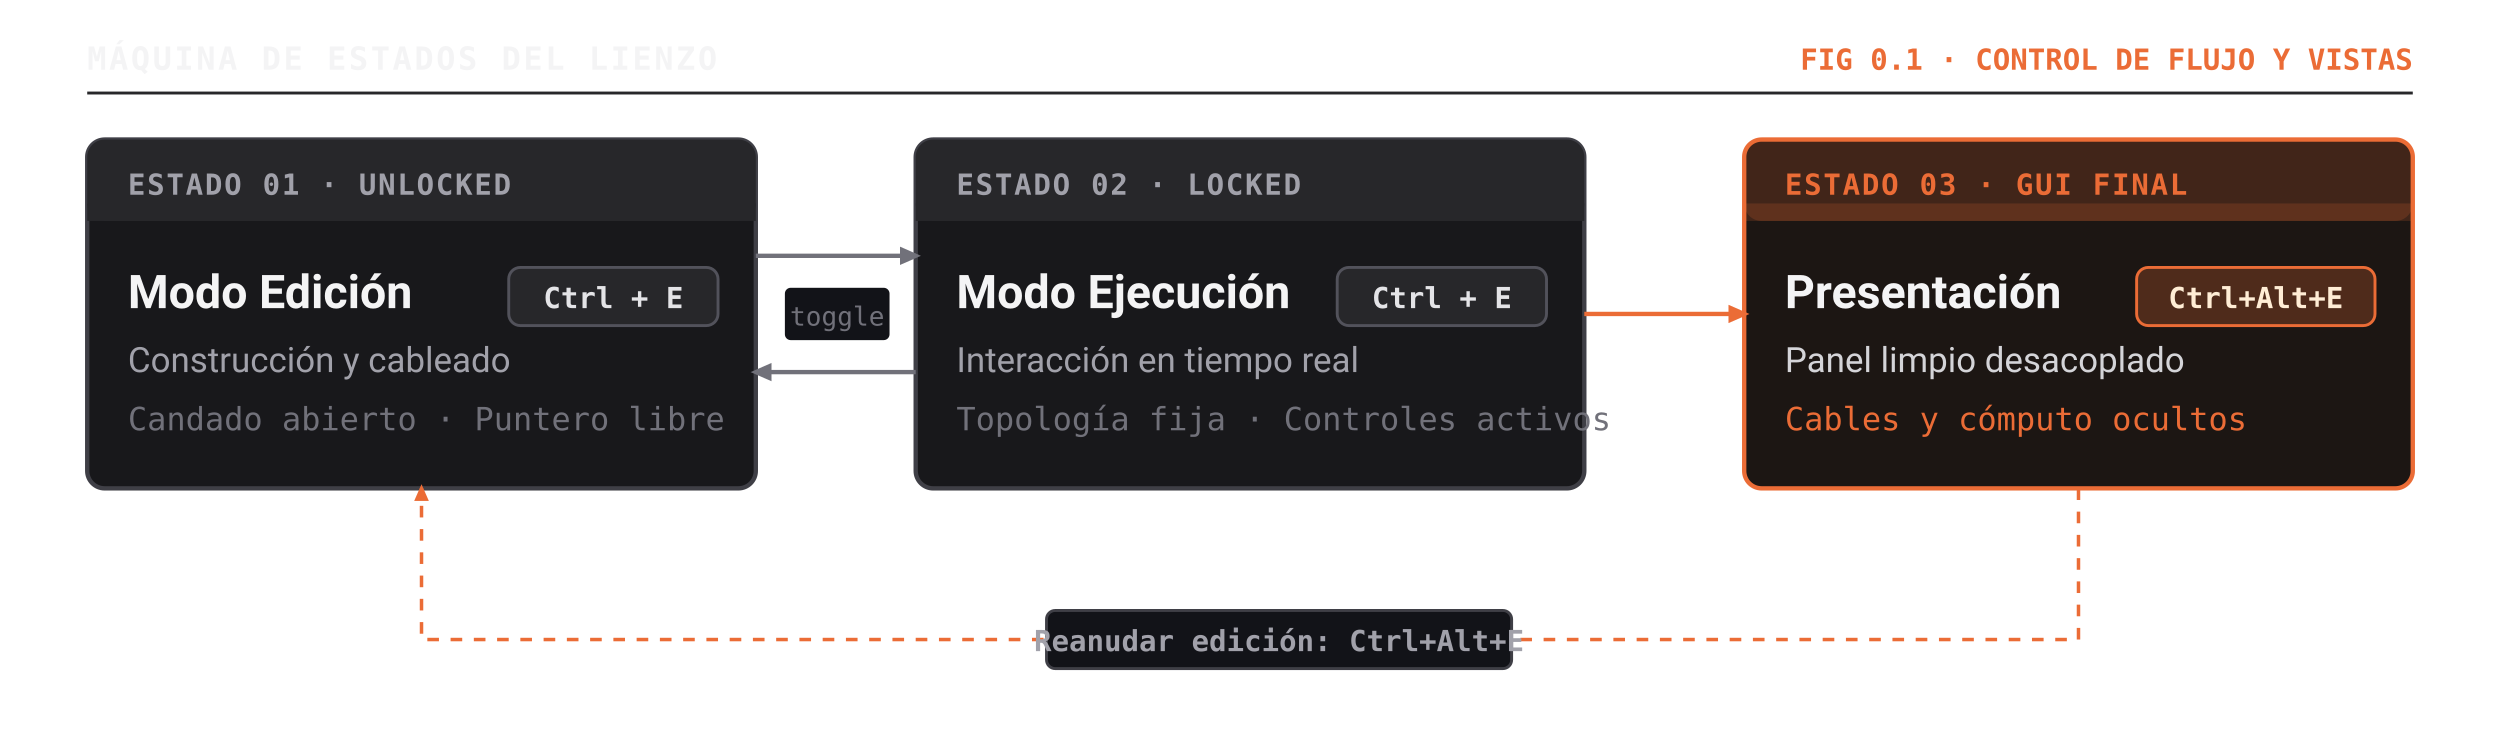
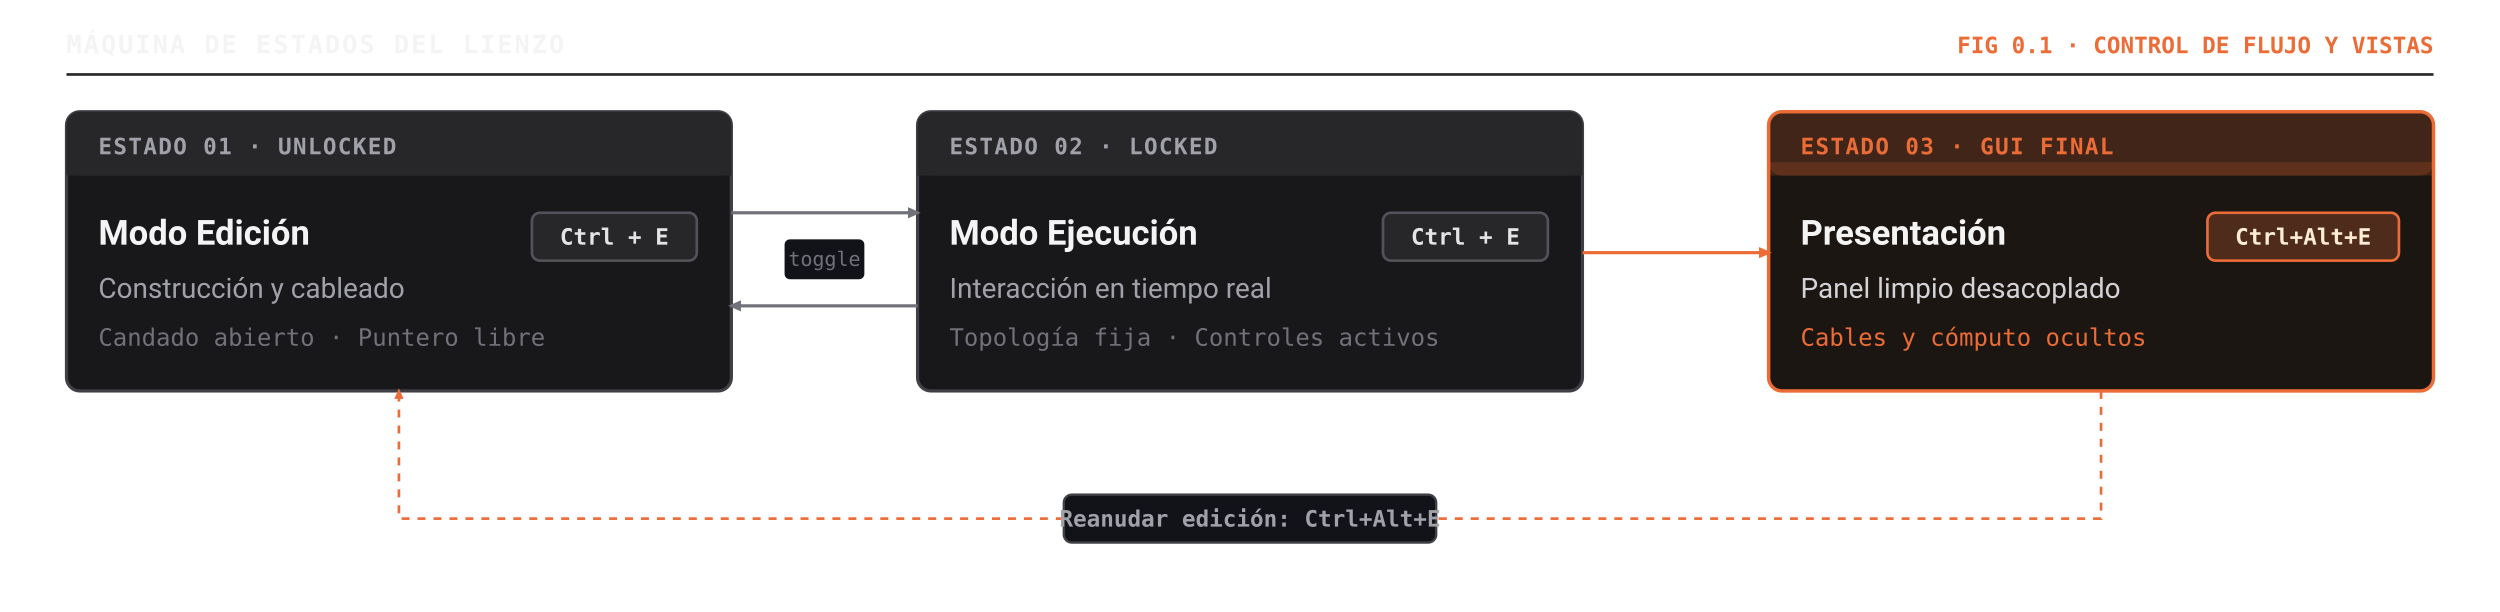
- <svg xmlns="http://www.w3.org/2000/svg" viewBox="0 0 860 260" style="background: #121318; font-family: -apple-system, BlinkMacSystemFont, 'Segoe UI', Roboto, sans-serif;">
+ <svg xmlns="http://www.w3.org/2000/svg" viewBox="0 0 940 230" style="background: #121318; font-family: -apple-system, BlinkMacSystemFont, 'Segoe UI', Roboto, sans-serif; border-radius: 6px; border: 1px solid #27272a;">
  <defs>
-     <marker id="arr-neutral" viewBox="0 0 10 10" refX="6" refY="5" markerWidth="6" markerHeight="6" orient="auto-start-reverse">
+     <marker id="arr-neutral" viewBox="0 0 10 10" refX="6" refY="5" markerWidth="5" markerHeight="5" orient="auto-start-reverse">
      <path d="M 0 1.5 L 8 5 L 0 8.5 z" fill="#71717a" />
    </marker>
-     <marker id="arr-accent" viewBox="0 0 10 10" refX="6" refY="5" markerWidth="6" markerHeight="6" orient="auto-start-reverse">
+     <marker id="arr-accent" viewBox="0 0 10 10" refX="6" refY="5" markerWidth="5" markerHeight="5" orient="auto-start-reverse">
      <path d="M 0 1.5 L 8 5 L 0 8.5 z" fill="#eb6c36" />
    </marker>
  </defs>
-   <text x="30" y="24" fill="#f4f4f5" font-family="ui-monospace, monospace" font-size="11" font-weight="700" letter-spacing="0.08em">MÁQUINA DE ESTADOS DEL LIENZO</text>
-   <text x="830" y="24" fill="#eb6c36" font-family="ui-monospace, monospace" font-size="10" font-weight="700" text-anchor="end">FIG 0.1 · CONTROL DE FLUJO Y VISTAS</text>
-   <line x1="30" y1="32" x2="830" y2="32" stroke="#27272a" stroke-width="1" />
-   <g transform="translate(30, 48)">
-     <rect width="230" height="120" rx="6" fill="#18181b" stroke="#3f3f46" stroke-width="1.5" />
-     <rect width="230" height="28" rx="6" fill="#27272a" />
-     <rect y="22" width="230" height="6" fill="#27272a" />
-     <text x="14" y="19" fill="#a1a1aa" font-family="ui-monospace, monospace" font-size="10" font-weight="700" letter-spacing="0.06em">ESTADO 01 · UNLOCKED</text>
-     <text x="14" y="58" fill="#f4f4f5" font-size="16" font-weight="700">Modo Edición</text>
-     <text x="14" y="80" fill="#a1a1aa" font-size="12">Construcción y cableado</text>
-     <text x="14" y="100" fill="#71717a" font-family="ui-monospace, monospace" font-size="11">Candado abierto · Puntero libre</text>
-     <rect x="145" y="44" width="72" height="20" rx="4" fill="#27272a" stroke="#52525b" stroke-width="1" />
-     <text x="181" y="58" fill="#e4e4e7" font-family="ui-monospace, monospace" font-size="10" font-weight="600" text-anchor="middle">Ctrl + E</text>
+   <text x="25" y="20" fill="#f4f4f5" font-family="ui-monospace, monospace" font-size="9.5" font-weight="700" letter-spacing="0.08em">MÁQUINA DE ESTADOS DEL LIENZO</text>
+   <text x="915" y="20" fill="#eb6c36" font-family="ui-monospace, monospace" font-size="8.5" font-weight="700" text-anchor="end">FIG 0.1 · CONTROL DE FLUJO Y VISTAS</text>
+   <line x1="25" y1="28" x2="915" y2="28" stroke="#27272a" stroke-width="1" />
+   <g transform="translate(25, 42)">
+     <rect width="250" height="105" rx="5" fill="#18181b" stroke="#3f3f46" stroke-width="1.2" />
+     <rect width="250" height="24" rx="5" fill="#27272a" />
+     <rect y="19" width="250" height="5" fill="#27272a" />
+     <text x="12" y="16" fill="#a1a1aa" font-family="ui-monospace, monospace" font-size="8.5" font-weight="700" letter-spacing="0.06em">ESTADO 01 · UNLOCKED</text>
+     <text x="12" y="50" fill="#f4f4f5" font-size="13" font-weight="600">Modo Edición</text>
+     <text x="12" y="70" fill="#a1a1aa" font-size="10.5">Construcción y cableado</text>
+     <text x="12" y="88" fill="#71717a" font-family="ui-monospace, monospace" font-size="9">Candado abierto · Puntero libre</text>
+     <rect x="175" y="38" width="62" height="18" rx="3" fill="#27272a" stroke="#52525b" stroke-width="1" />
+     <text x="206" y="50" fill="#e4e4e7" font-family="ui-monospace, monospace" font-size="8.5" font-weight="600" text-anchor="middle">Ctrl + E</text>
  </g>
-   <g transform="translate(315, 48)">
-     <rect width="230" height="120" rx="6" fill="#18181b" stroke="#3f3f46" stroke-width="1.5" />
-     <rect width="230" height="28" rx="6" fill="#27272a" />
-     <rect y="22" width="230" height="6" fill="#27272a" />
-     <text x="14" y="19" fill="#a1a1aa" font-family="ui-monospace, monospace" font-size="10" font-weight="700" letter-spacing="0.06em">ESTADO 02 · LOCKED</text>
-     <text x="14" y="58" fill="#f4f4f5" font-size="16" font-weight="700">Modo Ejecución</text>
-     <text x="14" y="80" fill="#a1a1aa" font-size="12">Interacción en tiempo real</text>
-     <text x="14" y="100" fill="#71717a" font-family="ui-monospace, monospace" font-size="11">Topología fija · Controles activos</text>
-     <rect x="145" y="44" width="72" height="20" rx="4" fill="#27272a" stroke="#52525b" stroke-width="1" />
-     <text x="181" y="58" fill="#e4e4e7" font-family="ui-monospace, monospace" font-size="10" font-weight="600" text-anchor="middle">Ctrl + E</text>
+   <g transform="translate(345, 42)">
+     <rect width="250" height="105" rx="5" fill="#18181b" stroke="#3f3f46" stroke-width="1.2" />
+     <rect width="250" height="24" rx="5" fill="#27272a" />
+     <rect y="19" width="250" height="5" fill="#27272a" />
+     <text x="12" y="16" fill="#a1a1aa" font-family="ui-monospace, monospace" font-size="8.5" font-weight="700" letter-spacing="0.06em">ESTADO 02 · LOCKED</text>
+     <text x="12" y="50" fill="#f4f4f5" font-size="13" font-weight="600">Modo Ejecución</text>
+     <text x="12" y="70" fill="#a1a1aa" font-size="10.5">Interacción en tiempo real</text>
+     <text x="12" y="88" fill="#71717a" font-family="ui-monospace, monospace" font-size="9">Topología fija · Controles activos</text>
+     <rect x="175" y="38" width="62" height="18" rx="3" fill="#27272a" stroke="#52525b" stroke-width="1" />
+     <text x="206" y="50" fill="#e4e4e7" font-family="ui-monospace, monospace" font-size="8.5" font-weight="600" text-anchor="middle">Ctrl + E</text>
  </g>
-   <g transform="translate(600, 48)">
-     <rect width="230" height="120" rx="6" fill="#1c1613" stroke="#eb6c36" stroke-width="1.5" />
-     <rect width="230" height="28" rx="6" fill="rgba(235, 108, 54, 0.18)" />
-     <rect y="22" width="230" height="6" fill="rgba(235, 108, 54, 0.18)" />
-     <text x="14" y="19" fill="#eb6c36" font-family="ui-monospace, monospace" font-size="10" font-weight="700" letter-spacing="0.06em">ESTADO 03 · GUI FINAL</text>
-     <text x="14" y="58" fill="#f4f4f5" font-size="16" font-weight="700">Presentación</text>
-     <text x="14" y="80" fill="#d4d4d8" font-size="12">Panel limpio desacoplado</text>
-     <text x="14" y="100" fill="#eb6c36" font-family="ui-monospace, monospace" font-size="11">Cables y cómputo ocultos</text>
-     <rect x="135" y="44" width="82" height="20" rx="4" fill="rgba(235, 108, 54, 0.25)" stroke="#eb6c36" stroke-width="1" />
-     <text x="176" y="58" fill="#ffedd5" font-family="ui-monospace, monospace" font-size="10" font-weight="700" text-anchor="middle">Ctrl+Alt+E</text>
+   <g transform="translate(665, 42)">
+     <rect width="250" height="105" rx="5" fill="#1c1613" stroke="#eb6c36" stroke-width="1.3" />
+     <rect width="250" height="24" rx="5" fill="rgba(235, 108, 54, 0.18)" />
+     <rect y="19" width="250" height="5" fill="rgba(235, 108, 54, 0.18)" />
+     <text x="12" y="16" fill="#eb6c36" font-family="ui-monospace, monospace" font-size="8.5" font-weight="700" letter-spacing="0.06em">ESTADO 03 · GUI FINAL</text>
+     <text x="12" y="50" fill="#f4f4f5" font-size="13" font-weight="600">Presentación</text>
+     <text x="12" y="70" fill="#d4d4d8" font-size="10.5">Panel limpio desacoplado</text>
+     <text x="12" y="88" fill="#eb6c36" font-family="ui-monospace, monospace" font-size="9">Cables y cómputo ocultos</text>
+     <rect x="165" y="38" width="72" height="18" rx="3" fill="rgba(235, 108, 54, 0.25)" stroke="#eb6c36" stroke-width="1" />
+     <text x="201" y="50" fill="#ffedd5" font-family="ui-monospace, monospace" font-size="8.5" font-weight="700" text-anchor="middle">Ctrl+Alt+E</text>
  </g>
-   <path d="M 260 88 L 315 88" fill="none" stroke="#71717a" stroke-width="1.5" marker-end="url(#arr-neutral)" />
-   <path d="M 315 128 L 260 128" fill="none" stroke="#71717a" stroke-width="1.5" marker-end="url(#arr-neutral)" />
-   <path d="M 545 108 L 600 108" fill="none" stroke="#eb6c36" stroke-width="1.5" marker-end="url(#arr-accent)" />
-   <path d="M 715 168 L 715 220 L 145 220 L 145 168" fill="none" stroke="#eb6c36" stroke-dasharray="4,4" stroke-width="1.2" marker-end="url(#arr-accent)" />
-   <rect x="360" y="210" width="160" height="20" rx="3" fill="#121318" stroke="#3f3f46" stroke-width="1" />
-   <text x="440" y="224" fill="#a1a1aa" font-family="ui-monospace, monospace" font-size="10" font-weight="600" text-anchor="middle">Reanudar edición: Ctrl+Alt+E</text>
-   <rect x="270" y="99" width="36" height="18" rx="2" fill="#121318" />
-   <text x="288" y="112" fill="#71717a" font-family="ui-monospace, monospace" font-size="9" text-anchor="middle">toggle</text>
+   <path d="M 275 80 L 345 80" fill="none" stroke="#71717a" stroke-width="1.2" marker-end="url(#arr-neutral)" />
+   <path d="M 345 115 L 275 115" fill="none" stroke="#71717a" stroke-width="1.2" marker-end="url(#arr-neutral)" />
+   <path d="M 595 95 L 665 95" fill="none" stroke="#eb6c36" stroke-width="1.2" marker-end="url(#arr-accent)" />
+   <path d="M 790 147 L 790 195 L 150 195 L 150 147" fill="none" stroke="#eb6c36" stroke-dasharray="3,3" stroke-width="1" marker-end="url(#arr-accent)" />
+   <rect x="400" y="186" width="140" height="18" rx="3" fill="#121318" stroke="#3f3f46" stroke-width="0.9" />
+   <text x="470" y="198" fill="#a1a1aa" font-family="ui-monospace, monospace" font-size="8.5" font-weight="600" text-anchor="middle">Reanudar edición: Ctrl+Alt+E</text>
+   <rect x="295" y="90" width="30" height="15" rx="2" fill="#121318" />
+   <text x="310" y="100" fill="#71717a" font-family="ui-monospace, monospace" font-size="7.5" text-anchor="middle">toggle</text>
</svg>
